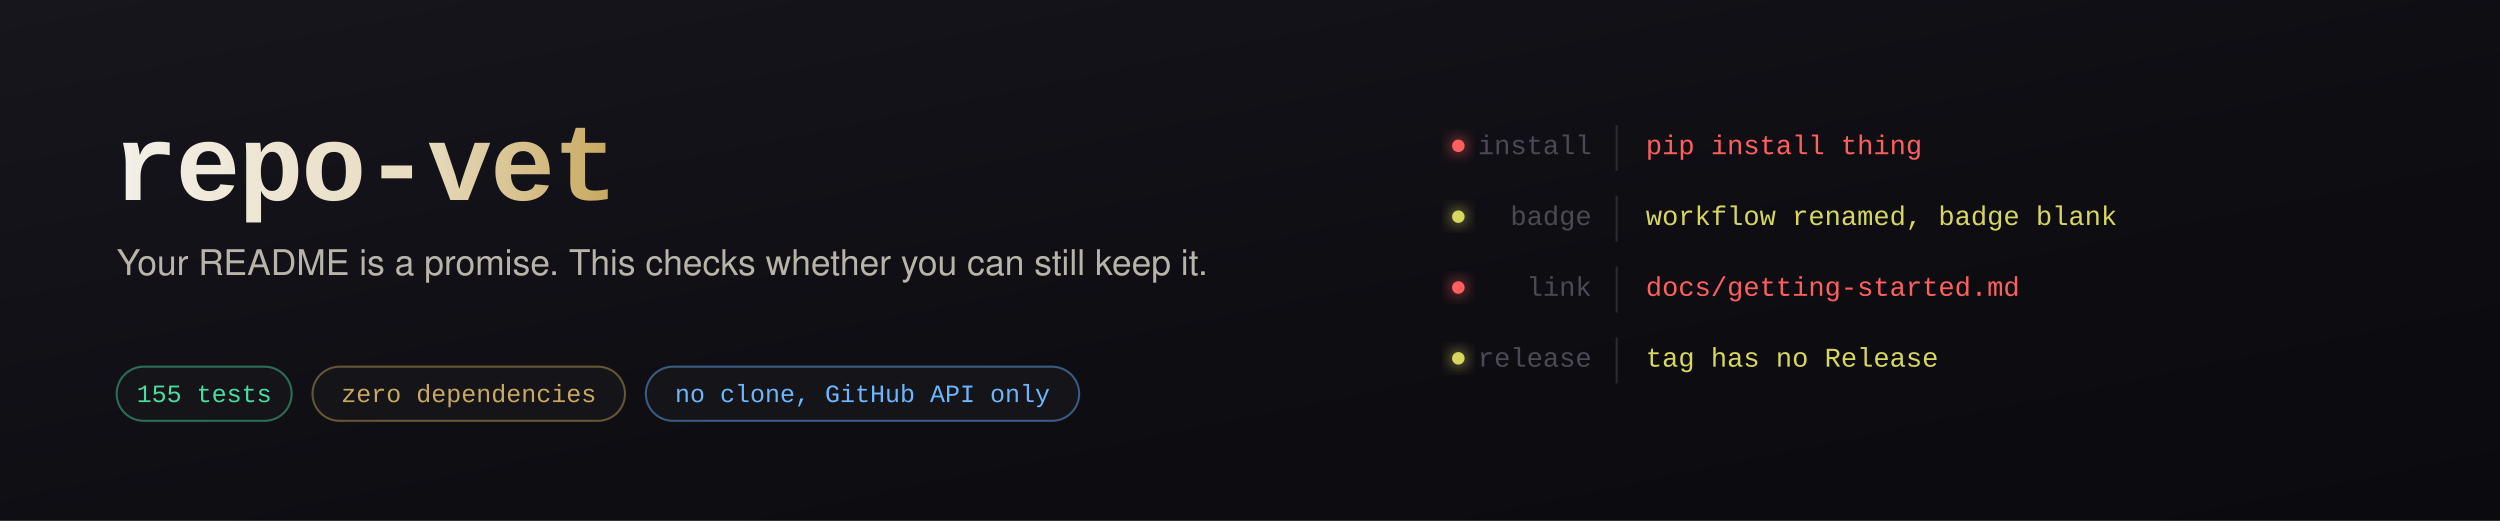
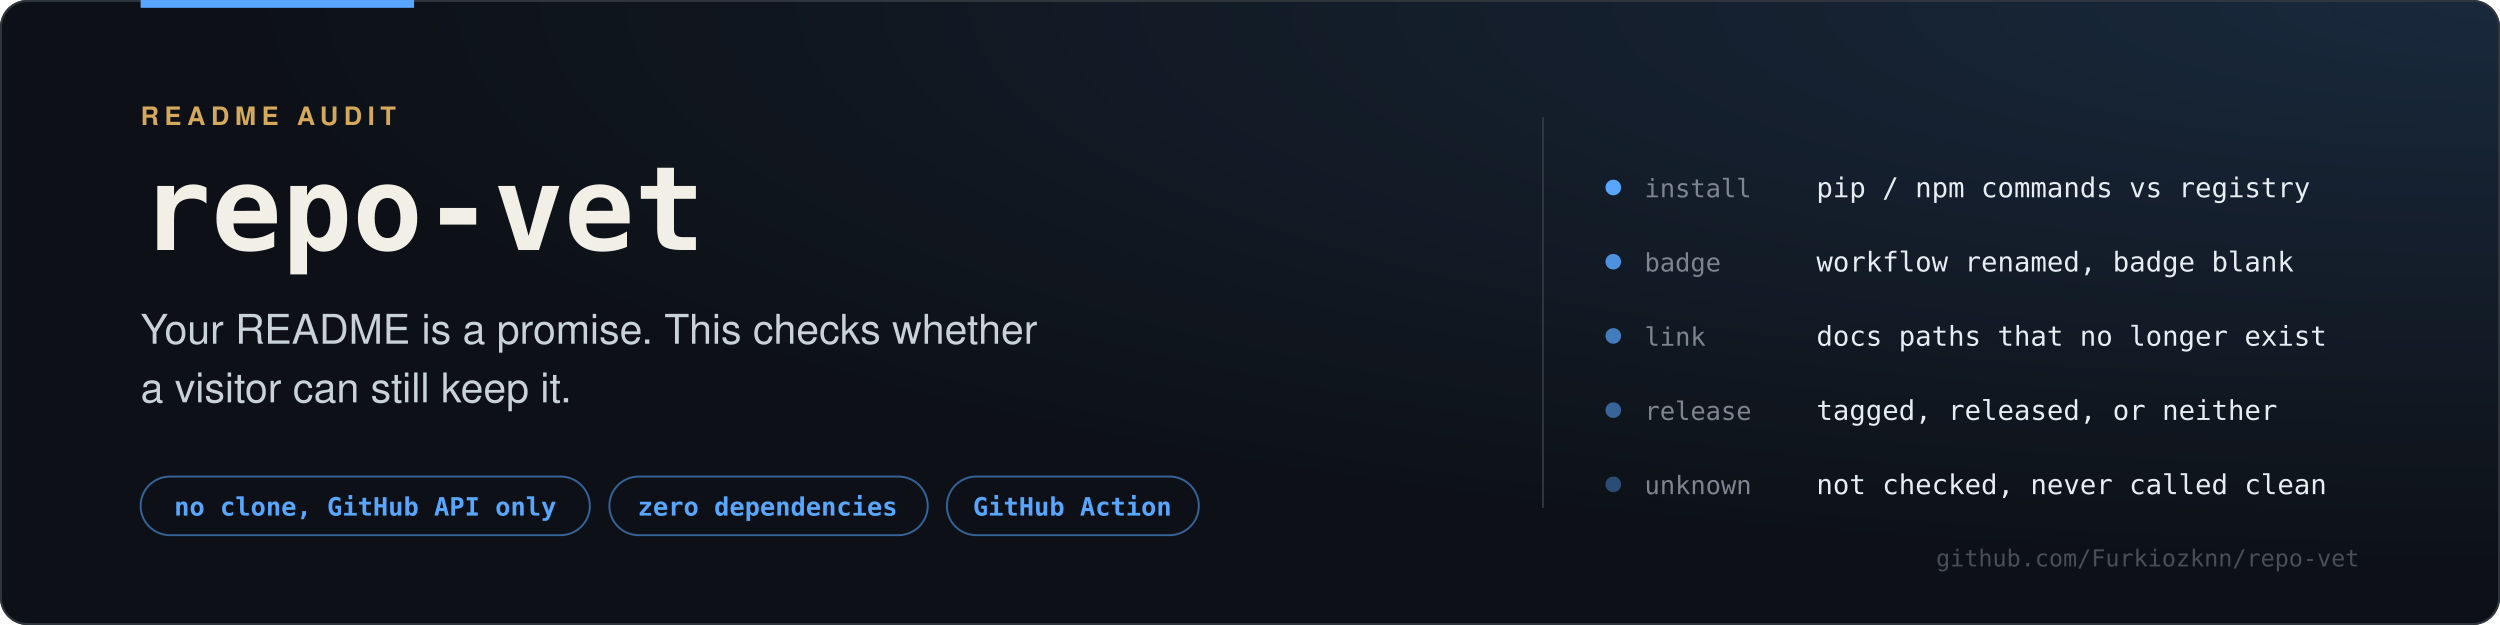
- <svg xmlns="http://www.w3.org/2000/svg" viewBox="0 0 1200 250" width="1200" height="250" role="img" aria-label="repo-vet - checks a README's install commands, badges, links and release chain over the GitHub API">
+ <svg xmlns="http://www.w3.org/2000/svg" width="1280" height="320" viewBox="0 0 1280 320" role="img" aria-labelledby="t d">
  <defs>
-     <linearGradient id="bg" x1="0%" y1="0%" x2="100%" y2="100%">
-       <stop offset="0%" stop-color="#17161d" />
-       <stop offset="58%" stop-color="#0e0d12" />
-       <stop offset="100%" stop-color="#0b0b0f" />
-     </linearGradient>
-     <linearGradient id="name" x1="0%" y1="0%" x2="100%" y2="0%">
-       <stop offset="0%" stop-color="#f2efe6" />
-       <stop offset="62%" stop-color="#e7dcc0" />
-       <stop offset="100%" stop-color="#c9a961" />
-     </linearGradient>
-     <linearGradient id="hair" x1="0%" y1="0%" x2="100%" y2="0%">
-       <stop offset="0%" stop-color="#c9a961" stop-opacity="0.5" />
-       <stop offset="100%" stop-color="#c9a961" stop-opacity="0" />
-     </linearGradient>
-     <filter id="glow" x="-80%" y="-80%" width="260%" height="260%">
-       <feGaussianBlur stdDeviation="3.5" result="b" />
-       <feMerge>
-         <feMergeNode in="b" />
-         <feMergeNode in="SourceGraphic" />
-       </feMerge>
-     </filter>
+     <radialGradient id="g" cx="1" cy="0" r="0.9">
+       <stop offset="0" stop-color="#58a6ff" stop-opacity=".16" />
+       <stop offset="1" stop-color="#58a6ff" stop-opacity="0" />
+     </radialGradient>
+     <style>.u{font:700 13px/1 -apple-system,BlinkMacSystemFont,'Segoe UI',Helvetica,Arial,'DejaVu Sans',sans-serif;letter-spacing:.22em;fill:#d4a95c}.n{font:700 60px/1 ui-monospace,SFMono-Regular,'SF Mono',Menlo,Consolas,'DejaVu Sans Mono',monospace;fill:#f2efe6}
+ .p{font:400 21px/1 -apple-system,BlinkMacSystemFont,'Segoe UI',Helvetica,Arial,'DejaVu Sans',sans-serif;fill:#c9d1d9}.c{fill:none;stroke:#58a6ff;stroke-opacity:.55}.ct{font:600 13px/1 ui-monospace,SFMono-Regular,'SF Mono',Menlo,Consolas,'DejaVu Sans Mono',monospace;fill:#58a6ff}
+ .k{font:400 13px/1 ui-monospace,SFMono-Regular,'SF Mono',Menlo,Consolas,'DejaVu Sans Mono',monospace;fill:#7d8590}.d{font:500 14px/1 ui-monospace,SFMono-Regular,'SF Mono',Menlo,Consolas,'DejaVu Sans Mono',monospace;fill:#e6edf3}.f{font:400 12px/1 ui-monospace,SFMono-Regular,'SF Mono',Menlo,Consolas,'DejaVu Sans Mono',monospace;fill:#484f58}</style>
  </defs>
-   <rect width="1200" height="250" fill="url(#bg)" />
-   <text x="54" y="96" font-family="'Cascadia Code','JetBrains Mono','SFMono-Regular',Consolas,'Liberation Mono',Menlo,monospace" font-weight="700" font-size="52" fill="url(#name)" letter-spacing="-1">repo-vet</text>
-   <text x="56" y="132" font-family="'Segoe UI',Verdana,Helvetica,sans-serif" font-size="17" fill="#c7c2b6" opacity="0.92">Your README is a promise. This checks whether you can still keep it.</text>
-   <line x1="56" y1="152" x2="330" y2="152" stroke="url(#hair)" stroke-width="1.5" />
-   <rect x="56" y="176" width="84" height="26" rx="13" fill="#141419" stroke="#4ade9e" stroke-opacity="0.45" />
-   <text x="98" y="193" text-anchor="middle" font-family="'Cascadia Code','JetBrains Mono','SFMono-Regular',Consolas,'Liberation Mono',Menlo,monospace" font-size="12" fill="#4ade9e">155 tests</text>
-   <rect x="150" y="176" width="150" height="26" rx="13" fill="#141419" stroke="#c9a961" stroke-opacity="0.45" />
-   <text x="225" y="193" text-anchor="middle" font-family="'Cascadia Code','JetBrains Mono','SFMono-Regular',Consolas,'Liberation Mono',Menlo,monospace" font-size="12" fill="#c9a961">zero dependencies</text>
-   <rect x="310" y="176" width="208" height="26" rx="13" fill="#141419" stroke="#6cb6ff" stroke-opacity="0.45" />
-   <text x="414" y="193" text-anchor="middle" font-family="'Cascadia Code','JetBrains Mono','SFMono-Regular',Consolas,'Liberation Mono',Menlo,monospace" font-size="12" fill="#6cb6ff">no clone, GitHub API only</text>
-   <text x="764" y="74" font-family="'Cascadia Code','JetBrains Mono','SFMono-Regular',Consolas,'Liberation Mono',Menlo,monospace" font-size="13" fill="#4a4a55" text-anchor="end">install</text>
-   <line x1="776" y1="60" x2="776" y2="82" stroke="#2a2a33" />
-   <text x="790" y="74" font-family="'Cascadia Code','JetBrains Mono','SFMono-Regular',Consolas,'Liberation Mono',Menlo,monospace" font-size="13" fill="#ff5f5f">pip install thing</text>
-   <circle cx="700" cy="70" r="3" fill="#ff5f5f" filter="url(#glow)" />
-   <text x="764" y="108" font-family="'Cascadia Code','JetBrains Mono','SFMono-Regular',Consolas,'Liberation Mono',Menlo,monospace" font-size="13" fill="#4a4a55" text-anchor="end">badge</text>
-   <line x1="776" y1="94" x2="776" y2="116" stroke="#2a2a33" />
-   <text x="790" y="108" font-family="'Cascadia Code','JetBrains Mono','SFMono-Regular',Consolas,'Liberation Mono',Menlo,monospace" font-size="13" fill="#d7d75f">workflow renamed, badge blank</text>
-   <circle cx="700" cy="104" r="3" fill="#d7d75f" filter="url(#glow)" />
-   <text x="764" y="142" font-family="'Cascadia Code','JetBrains Mono','SFMono-Regular',Consolas,'Liberation Mono',Menlo,monospace" font-size="13" fill="#4a4a55" text-anchor="end">link</text>
-   <line x1="776" y1="128" x2="776" y2="150" stroke="#2a2a33" />
-   <text x="790" y="142" font-family="'Cascadia Code','JetBrains Mono','SFMono-Regular',Consolas,'Liberation Mono',Menlo,monospace" font-size="13" fill="#ff5f5f">docs/getting-started.md</text>
-   <circle cx="700" cy="138" r="3" fill="#ff5f5f" filter="url(#glow)" />
-   <text x="764" y="176" font-family="'Cascadia Code','JetBrains Mono','SFMono-Regular',Consolas,'Liberation Mono',Menlo,monospace" font-size="13" fill="#4a4a55" text-anchor="end">release</text>
-   <line x1="776" y1="162" x2="776" y2="184" stroke="#2a2a33" />
-   <text x="790" y="176" font-family="'Cascadia Code','JetBrains Mono','SFMono-Regular',Consolas,'Liberation Mono',Menlo,monospace" font-size="13" fill="#d7d75f">tag has no Release</text>
-   <circle cx="700" cy="172" r="3" fill="#d7d75f" filter="url(#glow)" />
+   <rect width="1280" height="320" rx="14" fill="#0d1117" />
+   <rect width="1280" height="320" rx="14" fill="url(#g)" />
+   <rect x="0.5" y="0.5" width="1279" height="319" rx="13.5" fill="none" stroke="#30363d" />
+   <rect x="72" y="0" width="140" height="4" fill="#58a6ff" />
+   <text x="72" y="64" class="u">README AUDIT</text>
+   <text x="72" y="128" class="n">repo-vet</text>
+   <text x="72" y="176" class="p">Your README is a promise. This checks whether</text>
+   <text x="72" y="206" class="p">a visitor can still keep it.</text>
+   <rect x="72" y="244" width="230" height="30" rx="15" class="c" />
+   <text x="187" y="264" class="ct" text-anchor="middle">no clone, GitHub API only</text>
+   <rect x="312.0" y="244" width="163" height="30" rx="15" class="c" />
+   <text x="393" y="264" class="ct" text-anchor="middle">zero dependencies</text>
+   <rect x="484.8" y="244" width="129" height="30" rx="15" class="c" />
+   <text x="549" y="264" class="ct" text-anchor="middle">GitHub Action</text>
+   <line x1="790" y1="60" x2="790" y2="260" stroke="#30363d" />
+   <circle cx="826" cy="96" r="4" fill="#58a6ff" opacity="1.00" />
+   <text x="842" y="101" class="k">install</text>
+   <text x="930" y="101" class="d">pip / npm commands vs registry</text>
+   <circle cx="826" cy="134" r="4" fill="#58a6ff" opacity="0.85" />
+   <text x="842" y="139" class="k">badge</text>
+   <text x="930" y="139" class="d">workflow renamed, badge blank</text>
+   <circle cx="826" cy="172" r="4" fill="#58a6ff" opacity="0.70" />
+   <text x="842" y="177" class="k">link</text>
+   <text x="930" y="177" class="d">docs paths that no longer exist</text>
+   <circle cx="826" cy="210" r="4" fill="#58a6ff" opacity="0.55" />
+   <text x="842" y="215" class="k">release</text>
+   <text x="930" y="215" class="d">tagged, released, or neither</text>
+   <circle cx="826" cy="248" r="4" fill="#58a6ff" opacity="0.40" />
+   <text x="842" y="253" class="k">unknown</text>
+   <text x="930" y="253" class="d">not checked, never called clean</text>
+   <text x="1208" y="290" class="f" text-anchor="end">github.com/Furkiozknn/repo-vet</text>
</svg>
